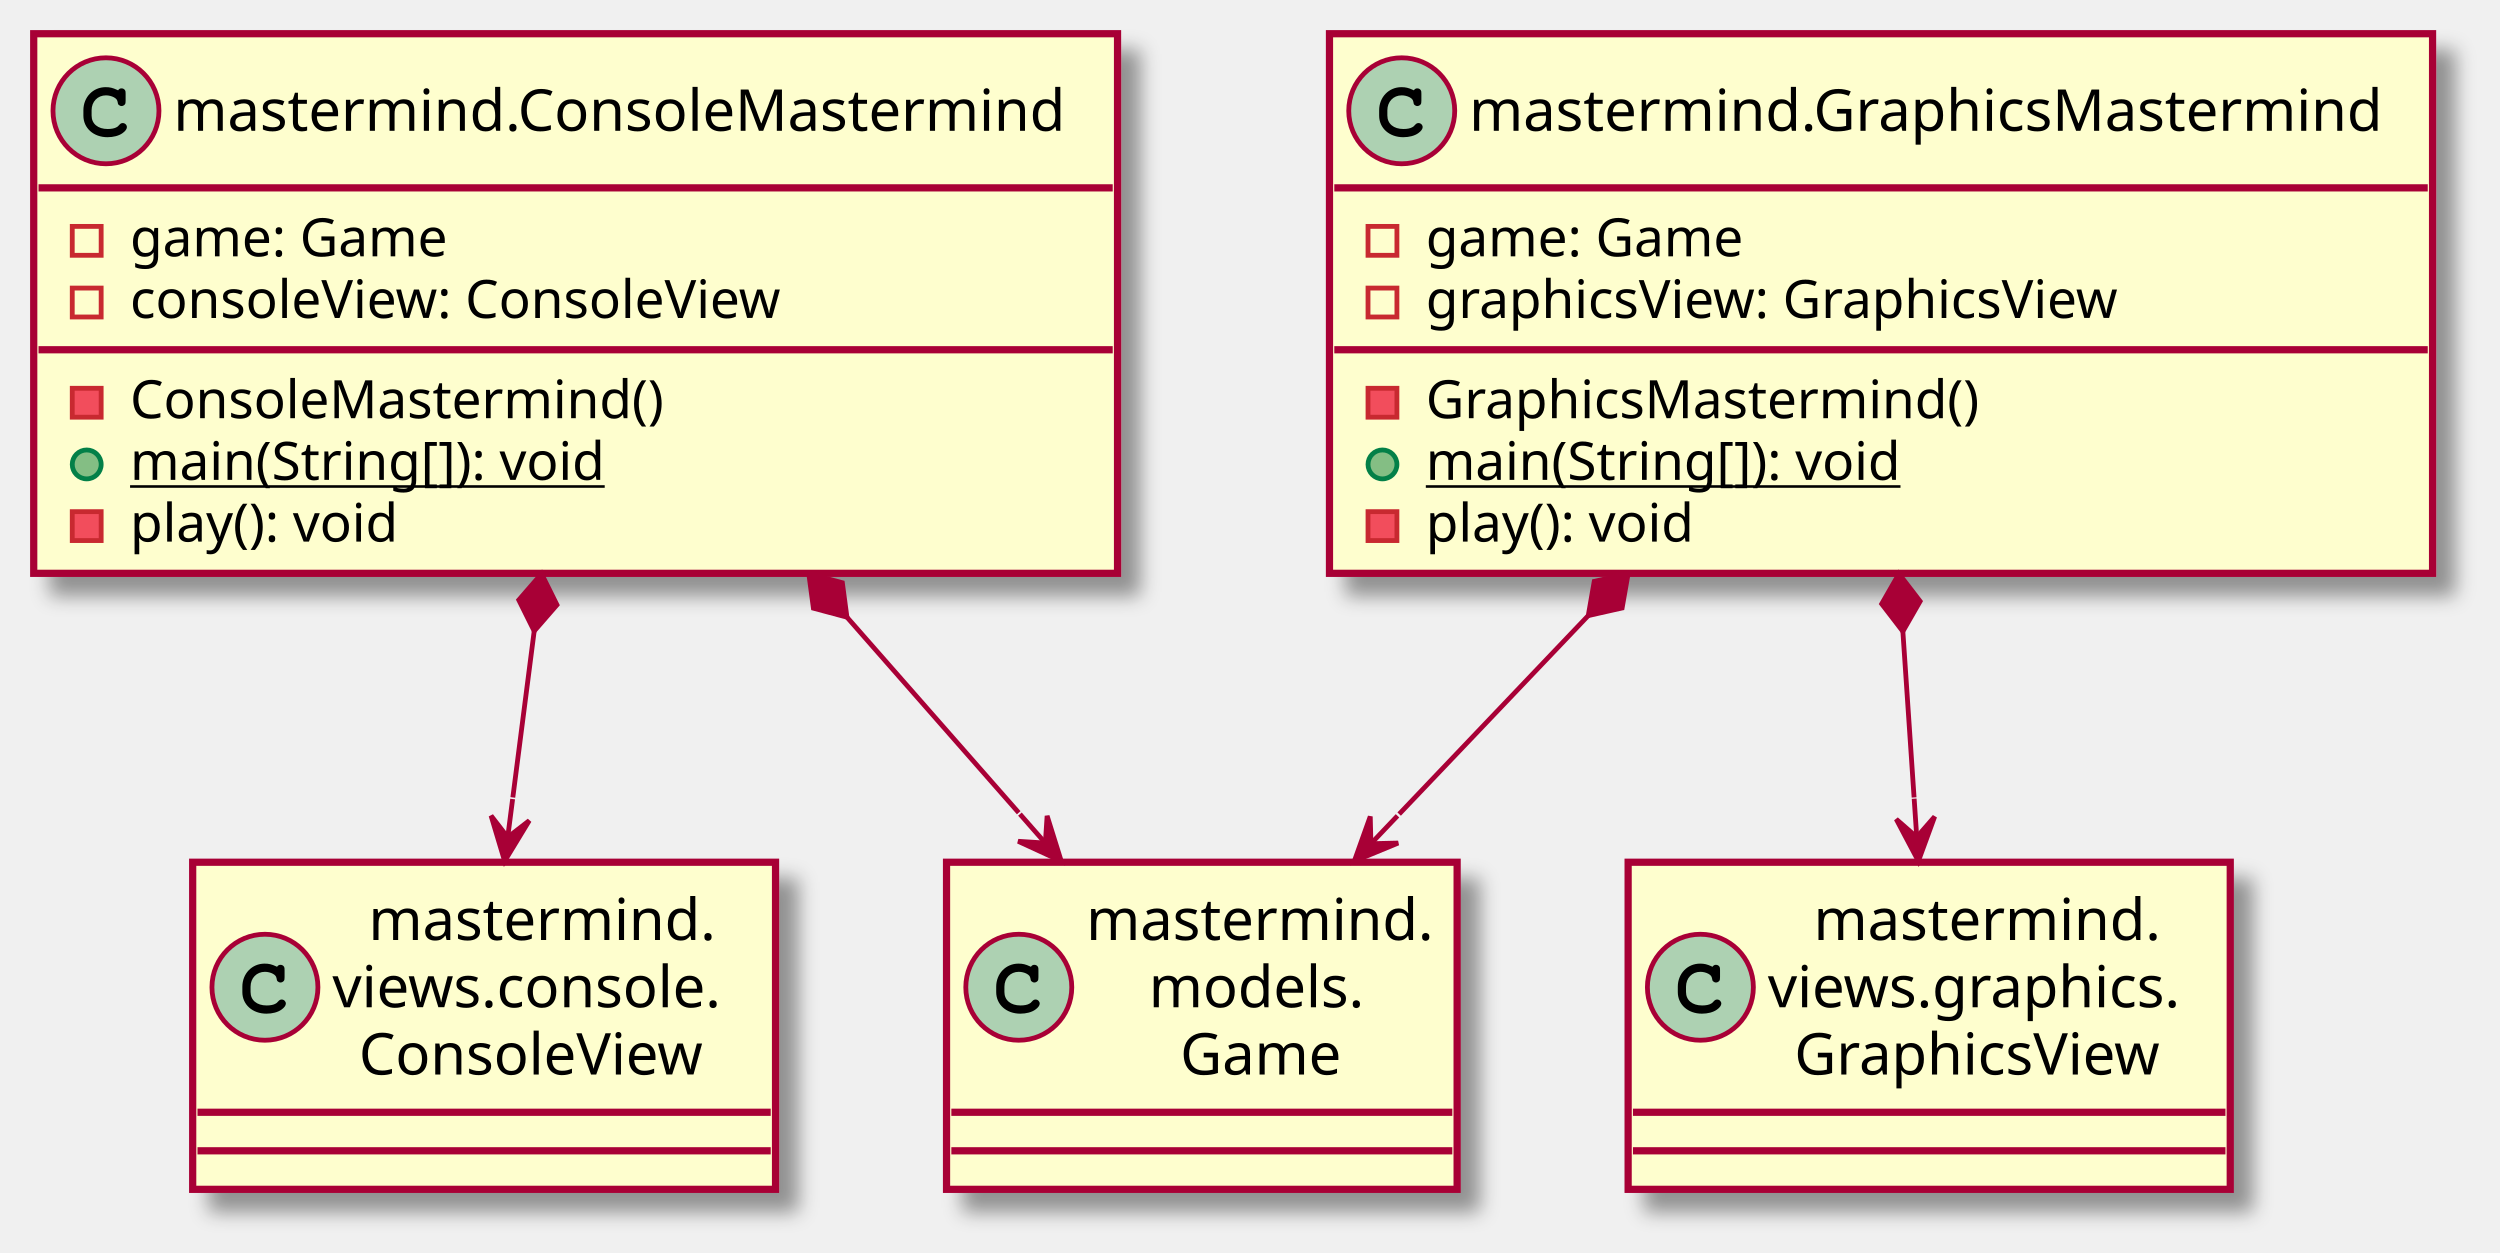
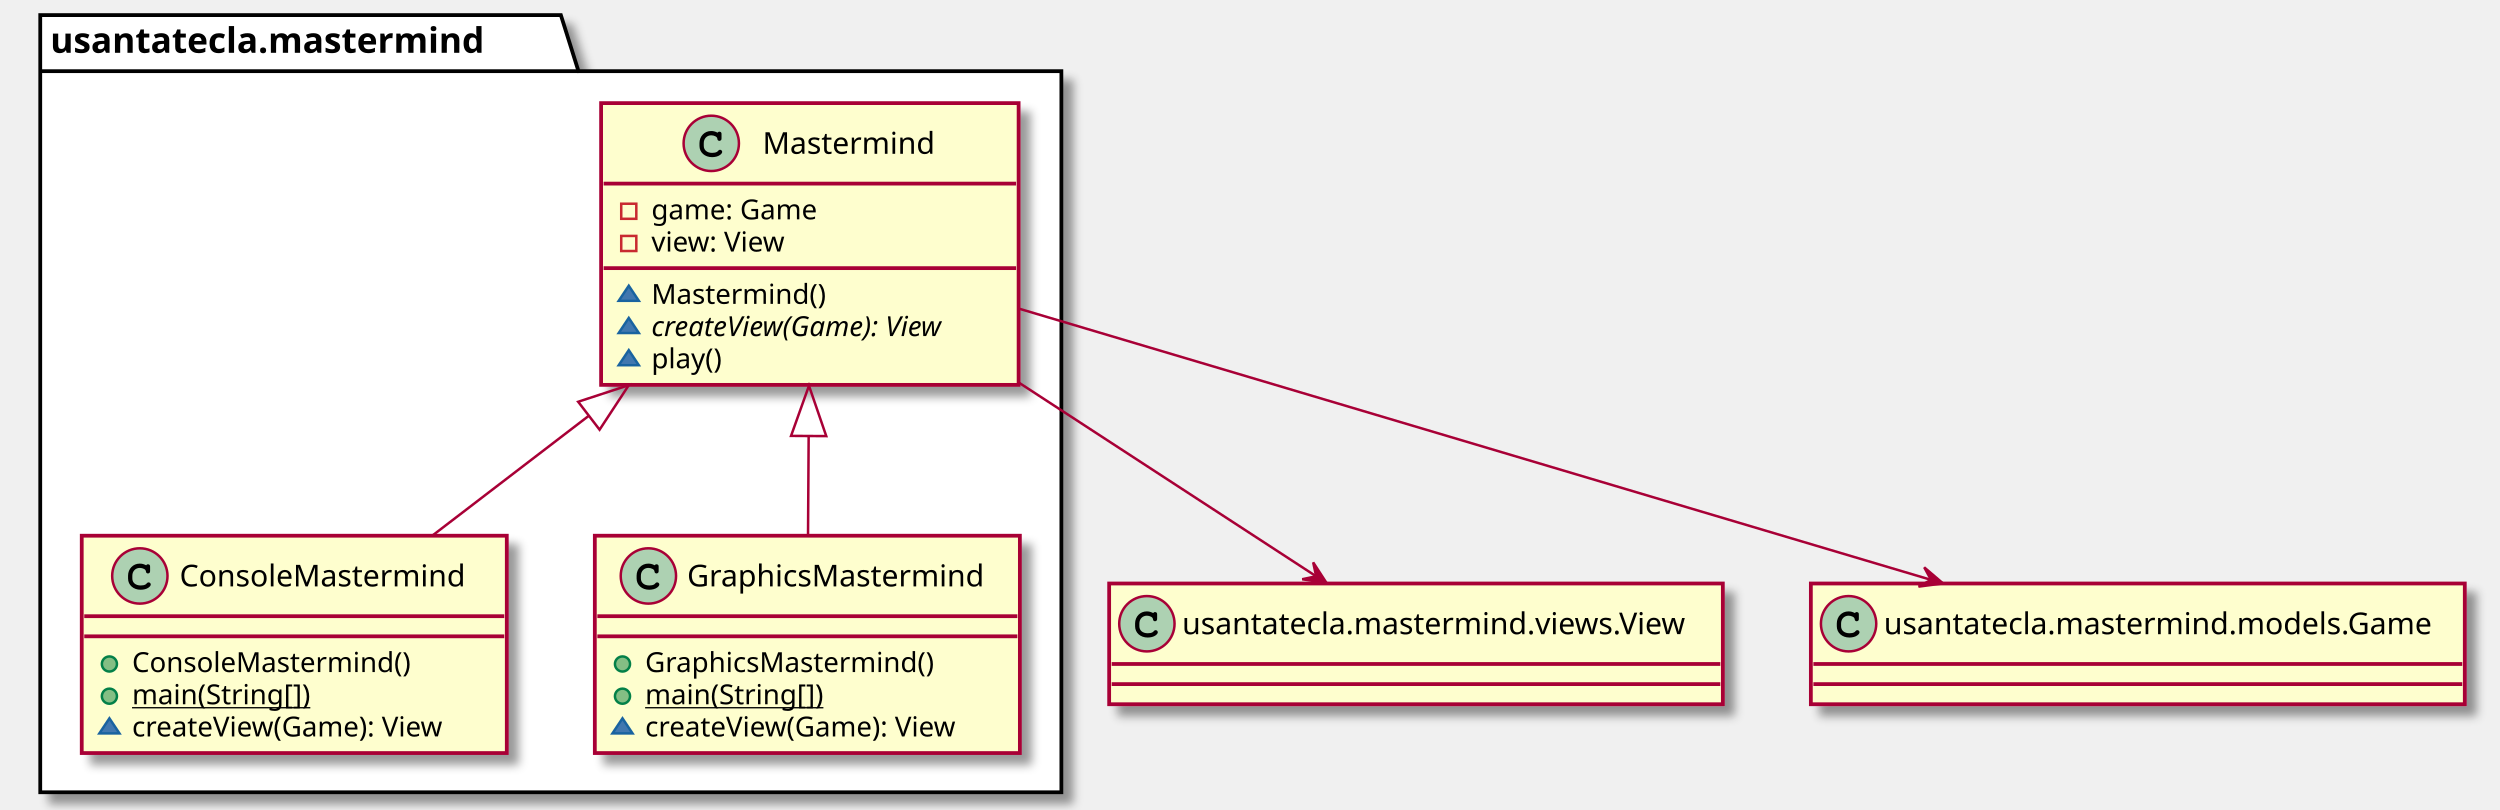
- <svg xmlns="http://www.w3.org/2000/svg" contentScriptType="application/ecmascript" contentStyleType="text/css" height="260px" preserveAspectRatio="none" style="width:519px;height:260px;" version="1.1" viewBox="0 0 519 260" width="519px" zoomAndPan="magnify">
+ <svg xmlns="http://www.w3.org/2000/svg" contentScriptType="application/ecmascript" contentStyleType="text/css" height="322px" preserveAspectRatio="none" style="width:994px;height:322px;" version="1.1" viewBox="0 0 994 322" width="994px" zoomAndPan="magnify">
  <defs>
-     <filter height="300%" id="fkgem8leao0u7" width="300%" x="-1" y="-1">
+     <filter height="300%" id="f1sngkh5js5znx" width="300%" x="-1" y="-1">
      <feGaussianBlur result="blurOut" stdDeviation="2.0" />
      <feColorMatrix in="blurOut" result="blurOut2" type="matrix" values="0 0 0 0 0 0 0 0 0 0 0 0 0 0 0 0 0 0 .4 0" />
      <feOffset dx="4.0" dy="4.0" in="blurOut2" result="blurOut3" />
      <feBlend in="SourceGraphic" in2="blurOut3" mode="normal" />
    </filter>
  </defs>
  <g>
-     <rect codeLine="1" fill="#FEFECE" filter="url(#fkgem8leao0u7)" height="112.023" id="ConsoleMastermind" style="stroke: #A80036; stroke-width: 1.5;" width="225" x="7" y="7" />
-     <ellipse cx="22" cy="23" fill="#ADD1B2" rx="11" ry="11" style="stroke: #A80036; stroke-width: 1.0;" />
-     <path d="M24.344,18.672 C23.406,18.234 22.812,18.094 21.938,18.094 C19.312,18.094 17.312,20.172 17.312,22.891 L17.312,24.016 C17.312,26.594 19.422,28.484 22.312,28.484 C23.531,28.484 24.688,28.188 25.438,27.641 C26.016,27.234 26.344,26.781 26.344,26.391 C26.344,25.938 25.953,25.547 25.484,25.547 C25.266,25.547 25.062,25.625 24.875,25.812 C24.422,26.297 24.422,26.297 24.234,26.391 C23.812,26.656 23.125,26.781 22.359,26.781 C20.312,26.781 19.016,25.688 19.016,23.984 L19.016,22.891 C19.016,21.109 20.266,19.797 22,19.797 C22.578,19.797 23.188,19.953 23.656,20.203 C24.141,20.484 24.312,20.703 24.406,21.109 C24.469,21.516 24.5,21.641 24.641,21.766 C24.781,21.906 25.016,22.016 25.234,22.016 C25.5,22.016 25.766,21.875 25.938,21.656 C26.047,21.5 26.078,21.312 26.078,20.891 L26.078,19.469 C26.078,19.031 26.062,18.906 25.969,18.75 C25.812,18.484 25.531,18.344 25.234,18.344 C24.938,18.344 24.734,18.438 24.516,18.75 L24.344,18.672 Z " />
-     <text fill="#000000" font-family="sans-serif" font-size="12" lengthAdjust="spacingAndGlyphs" textLength="193" x="36" y="27.154">mastermind.ConsoleMastermind</text>
-     <line style="stroke: #A80036; stroke-width: 1.5;" x1="8" x2="231" y1="39" y2="39" />
-     <rect fill="none" height="6" style="stroke: #C82930; stroke-width: 1.0;" width="6" x="15" y="47" />
-     <text fill="#000000" font-family="sans-serif" font-size="11" lengthAdjust="spacingAndGlyphs" textLength="75" x="27" y="53.21">game: Game</text>
-     <rect fill="none" height="6" style="stroke: #C82930; stroke-width: 1.0;" width="6" x="15" y="59.805" />
-     <text fill="#000000" font-family="sans-serif" font-size="11" lengthAdjust="spacingAndGlyphs" textLength="153" x="27" y="66.015">consoleView: ConsoleView</text>
-     <line style="stroke: #A80036; stroke-width: 1.5;" x1="8" x2="231" y1="72.609" y2="72.609" />
-     <rect fill="#F24D5C" height="6" style="stroke: #C82930; stroke-width: 1.0;" width="6" x="15" y="80.609" />
-     <text fill="#000000" font-family="sans-serif" font-size="11" lengthAdjust="spacingAndGlyphs" textLength="120" x="27" y="86.82">ConsoleMastermind()</text>
-     <ellipse cx="18" cy="96.414" fill="#84BE84" rx="3" ry="3" style="stroke: #038048; stroke-width: 1.0;" />
-     <text fill="#000000" font-family="sans-serif" font-size="11" lengthAdjust="spacingAndGlyphs" text-decoration="underline" textLength="108" x="27" y="99.624">main(String[]): void</text>
-     <rect fill="#F24D5C" height="6" style="stroke: #C82930; stroke-width: 1.0;" width="6" x="15" y="106.219" />
-     <text fill="#000000" font-family="sans-serif" font-size="11" lengthAdjust="spacingAndGlyphs" textLength="63" x="27" y="112.429">play(): void</text>
-     <rect codeLine="9" fill="#FEFECE" filter="url(#fkgem8leao0u7)" height="112.023" id="GraphicsMastermind" style="stroke: #A80036; stroke-width: 1.5;" width="229" x="276" y="7" />
-     <ellipse cx="291" cy="23" fill="#ADD1B2" rx="11" ry="11" style="stroke: #A80036; stroke-width: 1.0;" />
-     <path d="M293.344,18.672 C292.406,18.234 291.812,18.094 290.938,18.094 C288.312,18.094 286.312,20.172 286.312,22.891 L286.312,24.016 C286.312,26.594 288.422,28.484 291.312,28.484 C292.531,28.484 293.688,28.188 294.438,27.641 C295.016,27.234 295.344,26.781 295.344,26.391 C295.344,25.938 294.953,25.547 294.484,25.547 C294.266,25.547 294.062,25.625 293.875,25.812 C293.422,26.297 293.422,26.297 293.234,26.391 C292.812,26.656 292.125,26.781 291.359,26.781 C289.312,26.781 288.016,25.688 288.016,23.984 L288.016,22.891 C288.016,21.109 289.266,19.797 291,19.797 C291.578,19.797 292.188,19.953 292.656,20.203 C293.141,20.484 293.312,20.703 293.406,21.109 C293.469,21.516 293.5,21.641 293.641,21.766 C293.781,21.906 294.016,22.016 294.234,22.016 C294.5,22.016 294.766,21.875 294.938,21.656 C295.047,21.5 295.078,21.312 295.078,20.891 L295.078,19.469 C295.078,19.031 295.062,18.906 294.969,18.75 C294.812,18.484 294.531,18.344 294.234,18.344 C293.938,18.344 293.734,18.438 293.516,18.75 L293.344,18.672 Z " />
-     <text fill="#000000" font-family="sans-serif" font-size="12" lengthAdjust="spacingAndGlyphs" textLength="197" x="305" y="27.154">mastermind.GraphicsMastermind</text>
-     <line style="stroke: #A80036; stroke-width: 1.5;" x1="277" x2="504" y1="39" y2="39" />
-     <rect fill="none" height="6" style="stroke: #C82930; stroke-width: 1.0;" width="6" x="284" y="47" />
-     <text fill="#000000" font-family="sans-serif" font-size="11" lengthAdjust="spacingAndGlyphs" textLength="75" x="296" y="53.21">game: Game</text>
-     <rect fill="none" height="6" style="stroke: #C82930; stroke-width: 1.0;" width="6" x="284" y="59.805" />
-     <text fill="#000000" font-family="sans-serif" font-size="11" lengthAdjust="spacingAndGlyphs" textLength="159" x="296" y="66.015">graphicsView: GraphicsView</text>
-     <line style="stroke: #A80036; stroke-width: 1.5;" x1="277" x2="504" y1="72.609" y2="72.609" />
-     <rect fill="#F24D5C" height="6" style="stroke: #C82930; stroke-width: 1.0;" width="6" x="284" y="80.609" />
-     <text fill="#000000" font-family="sans-serif" font-size="11" lengthAdjust="spacingAndGlyphs" textLength="123" x="296" y="86.82">GraphicsMastermind()</text>
-     <ellipse cx="287" cy="96.414" fill="#84BE84" rx="3" ry="3" style="stroke: #038048; stroke-width: 1.0;" />
-     <text fill="#000000" font-family="sans-serif" font-size="11" lengthAdjust="spacingAndGlyphs" text-decoration="underline" textLength="108" x="296" y="99.624">main(String[]): void</text>
-     <rect fill="#F24D5C" height="6" style="stroke: #C82930; stroke-width: 1.0;" width="6" x="284" y="106.219" />
-     <text fill="#000000" font-family="sans-serif" font-size="11" lengthAdjust="spacingAndGlyphs" textLength="63" x="296" y="112.429">play(): void</text>
-     <rect codeLine="17" fill="#FEFECE" filter="url(#fkgem8leao0u7)" height="67.906" id="ConsoleView" style="stroke: #A80036; stroke-width: 1.5;" width="121" x="40" y="179" />
-     <ellipse cx="55" cy="204.953" fill="#ADD1B2" rx="11" ry="11" style="stroke: #A80036; stroke-width: 1.0;" />
-     <path d="M57.344,200.625 C56.406,200.188 55.812,200.047 54.938,200.047 C52.312,200.047 50.312,202.125 50.312,204.844 L50.312,205.969 C50.312,208.547 52.422,210.438 55.312,210.438 C56.531,210.438 57.688,210.141 58.438,209.594 C59.016,209.188 59.344,208.734 59.344,208.344 C59.344,207.891 58.953,207.5 58.484,207.5 C58.266,207.5 58.062,207.578 57.875,207.766 C57.422,208.25 57.422,208.25 57.234,208.344 C56.812,208.609 56.125,208.734 55.359,208.734 C53.312,208.734 52.016,207.641 52.016,205.938 L52.016,204.844 C52.016,203.062 53.266,201.75 55,201.75 C55.578,201.75 56.188,201.906 56.656,202.156 C57.141,202.438 57.312,202.656 57.406,203.062 C57.469,203.469 57.5,203.594 57.641,203.719 C57.781,203.859 58.016,203.969 58.234,203.969 C58.5,203.969 58.766,203.828 58.938,203.609 C59.047,203.453 59.078,203.266 59.078,202.844 L59.078,201.422 C59.078,200.984 59.062,200.859 58.969,200.703 C58.812,200.438 58.531,200.297 58.234,200.297 C57.938,200.297 57.734,200.391 57.516,200.703 L57.344,200.625 Z " />
-     <text fill="#000000" font-family="sans-serif" font-size="12" lengthAdjust="spacingAndGlyphs" textLength="74" x="76.5" y="195.139">mastermind.</text>
-     <text fill="#000000" font-family="sans-serif" font-size="12" lengthAdjust="spacingAndGlyphs" textLength="89" x="69" y="209.107">views.console.</text>
-     <text fill="#000000" font-family="sans-serif" font-size="12" lengthAdjust="spacingAndGlyphs" textLength="78" x="74.5" y="223.076">ConsoleView</text>
-     <line style="stroke: #A80036; stroke-width: 1.5;" x1="41" x2="160" y1="230.906" y2="230.906" />
-     <line style="stroke: #A80036; stroke-width: 1.5;" x1="41" x2="160" y1="238.906" y2="238.906" />
-     <rect codeLine="18" fill="#FEFECE" filter="url(#fkgem8leao0u7)" height="67.906" id="GraphicsView" style="stroke: #A80036; stroke-width: 1.5;" width="125" x="338" y="179" />
-     <ellipse cx="353" cy="204.953" fill="#ADD1B2" rx="11" ry="11" style="stroke: #A80036; stroke-width: 1.0;" />
-     <path d="M355.344,200.625 C354.406,200.188 353.812,200.047 352.938,200.047 C350.312,200.047 348.312,202.125 348.312,204.844 L348.312,205.969 C348.312,208.547 350.422,210.438 353.312,210.438 C354.531,210.438 355.688,210.141 356.438,209.594 C357.016,209.188 357.344,208.734 357.344,208.344 C357.344,207.891 356.953,207.5 356.484,207.5 C356.266,207.5 356.062,207.578 355.875,207.766 C355.422,208.25 355.422,208.25 355.234,208.344 C354.812,208.609 354.125,208.734 353.359,208.734 C351.312,208.734 350.016,207.641 350.016,205.938 L350.016,204.844 C350.016,203.062 351.266,201.75 353,201.75 C353.578,201.75 354.188,201.906 354.656,202.156 C355.141,202.438 355.312,202.656 355.406,203.062 C355.469,203.469 355.5,203.594 355.641,203.719 C355.781,203.859 356.016,203.969 356.234,203.969 C356.5,203.969 356.766,203.828 356.938,203.609 C357.047,203.453 357.078,203.266 357.078,202.844 L357.078,201.422 C357.078,200.984 357.062,200.859 356.969,200.703 C356.812,200.438 356.531,200.297 356.234,200.297 C355.938,200.297 355.734,200.391 355.516,200.703 L355.344,200.625 Z " />
-     <text fill="#000000" font-family="sans-serif" font-size="12" lengthAdjust="spacingAndGlyphs" textLength="74" x="376.5" y="195.139">mastermind.</text>
-     <text fill="#000000" font-family="sans-serif" font-size="12" lengthAdjust="spacingAndGlyphs" textLength="93" x="367" y="209.107">views.graphics.</text>
-     <text fill="#000000" font-family="sans-serif" font-size="12" lengthAdjust="spacingAndGlyphs" textLength="82" x="372.5" y="223.076">GraphicsView</text>
-     <line style="stroke: #A80036; stroke-width: 1.5;" x1="339" x2="462" y1="230.906" y2="230.906" />
-     <line style="stroke: #A80036; stroke-width: 1.5;" x1="339" x2="462" y1="238.906" y2="238.906" />
-     <rect codeLine="19" fill="#FEFECE" filter="url(#fkgem8leao0u7)" height="67.906" id="Game" style="stroke: #A80036; stroke-width: 1.5;" width="106" x="196.5" y="179" />
-     <ellipse cx="211.5" cy="204.953" fill="#ADD1B2" rx="11" ry="11" style="stroke: #A80036; stroke-width: 1.0;" />
-     <path d="M213.844,200.625 C212.906,200.188 212.312,200.047 211.438,200.047 C208.812,200.047 206.812,202.125 206.812,204.844 L206.812,205.969 C206.812,208.547 208.922,210.438 211.812,210.438 C213.031,210.438 214.188,210.141 214.938,209.594 C215.516,209.188 215.844,208.734 215.844,208.344 C215.844,207.891 215.453,207.5 214.984,207.5 C214.766,207.5 214.562,207.578 214.375,207.766 C213.922,208.25 213.922,208.25 213.734,208.344 C213.312,208.609 212.625,208.734 211.859,208.734 C209.812,208.734 208.516,207.641 208.516,205.938 L208.516,204.844 C208.516,203.062 209.766,201.75 211.5,201.75 C212.078,201.75 212.688,201.906 213.156,202.156 C213.641,202.438 213.812,202.656 213.906,203.062 C213.969,203.469 214,203.594 214.141,203.719 C214.281,203.859 214.516,203.969 214.734,203.969 C215,203.969 215.266,203.828 215.438,203.609 C215.547,203.453 215.578,203.266 215.578,202.844 L215.578,201.422 C215.578,200.984 215.562,200.859 215.469,200.703 C215.312,200.438 215.031,200.297 214.734,200.297 C214.438,200.297 214.234,200.391 214.016,200.703 L213.844,200.625 Z " />
-     <text fill="#000000" font-family="sans-serif" font-size="12" lengthAdjust="spacingAndGlyphs" textLength="74" x="225.5" y="195.139">mastermind.</text>
-     <text fill="#000000" font-family="sans-serif" font-size="12" lengthAdjust="spacingAndGlyphs" textLength="48" x="238.5" y="209.107">models.</text>
-     <text fill="#000000" font-family="sans-serif" font-size="12" lengthAdjust="spacingAndGlyphs" textLength="35" x="245" y="223.076">Game</text>
-     <line style="stroke: #A80036; stroke-width: 1.5;" x1="197.5" x2="301.5" y1="230.906" y2="230.906" />
-     <line style="stroke: #A80036; stroke-width: 1.5;" x1="197.5" x2="301.5" y1="238.906" y2="238.906" />
-     <path codeLine="20" d="M110.898,131.012 C110.898,131.012 107.811,155.05 106.463,165.552 " fill="none" id="ConsoleMastermind-ConsoleView" style="stroke: #A80036; stroke-width: 1.0;" />
-     <polygon fill="#A80036" points="104.766,178.774,109.879,170.357,105.402,173.815,101.944,169.338,104.766,178.774" style="stroke: #A80036; stroke-width: 1.0;" />
-     <line style="stroke: #A80036; stroke-width: 1.0;" x1="105.402" x2="106.421" y1="173.815" y2="165.88" />
-     <polygon fill="#A80036" points="112.425,119.11,107.694,124.552,110.898,131.012,115.629,125.57,112.425,119.11" style="stroke: #A80036; stroke-width: 1.0;" />
-     <path codeLine="21" d="M175.827,128.125 C175.827,128.125 200.594,156.322 211.488,168.725 " fill="none" id="ConsoleMastermind-Game" style="stroke: #A80036; stroke-width: 1.0;" />
-     <polygon fill="#A80036" points="220.315,178.774,217.381,169.373,217.015,175.018,211.37,174.652,220.315,178.774" style="stroke: #A80036; stroke-width: 1.0;" />
-     <line style="stroke: #A80036; stroke-width: 1.0;" x1="217.015" x2="211.737" y1="175.018" y2="169.007" />
-     <polygon fill="#A80036" points="167.907,119.11,168.862,126.258,175.827,128.125,174.872,120.978,167.907,119.11" style="stroke: #A80036; stroke-width: 1.0;" />
-     <path codeLine="22" d="M395.034,131.083 C395.034,131.083 396.652,155.05 397.362,165.552 " fill="none" id="GraphicsMastermind-GraphicsView" style="stroke: #A80036; stroke-width: 1.0;" />
-     <polygon fill="#A80036" points="398.255,178.774,401.639,169.525,397.918,173.786,393.657,170.065,398.255,178.774" style="stroke: #A80036; stroke-width: 1.0;" />
-     <line style="stroke: #A80036; stroke-width: 1.0;" x1="397.918" x2="397.378" y1="173.786" y2="165.804" />
-     <polygon fill="#A80036" points="394.224,119.11,390.638,125.366,395.034,131.083,398.62,124.826,394.224,119.11" style="stroke: #A80036; stroke-width: 1.0;" />
-     <path codeLine="23" d="M329.72,127.799 C329.72,127.799 302.489,156.38 290.464,169.003 " fill="none" id="GraphicsMastermind-Game" style="stroke: #A80036; stroke-width: 1.0;" />
-     <polygon fill="#A80036" points="281.154,178.774,290.258,175.017,284.603,175.154,284.466,169.499,281.154,178.774" style="stroke: #A80036; stroke-width: 1.0;" />
-     <line style="stroke: #A80036; stroke-width: 1.0;" x1="284.603" x2="290.122" y1="175.154" y2="169.362" />
-     <polygon fill="#A80036" points="337.997,119.11,330.962,120.695,329.72,127.799,336.755,126.213,337.997,119.11" style="stroke: #A80036; stroke-width: 1.0;" />
+     <polygon fill="#FFFFFF" filter="url(#f1sngkh5js5znx)" points="16,6,223,6,230,28.297,422,28.297,422,315,16,315,16,6" style="stroke: #000000; stroke-width: 1.5;" />
+     <line style="stroke: #000000; stroke-width: 1.5;" x1="16" x2="230" y1="28.297" y2="28.297" />
+     <text fill="#000000" font-family="sans-serif" font-size="14" font-weight="bold" lengthAdjust="spacingAndGlyphs" textLength="201" x="20" y="20.995">usantatecla.mastermind</text>
+     <rect codeLine="1" fill="#FEFECE" filter="url(#f1sngkh5js5znx)" height="86.414" id="usantatecla.mastermind.ConsoleMastermind" style="stroke: #A80036; stroke-width: 1.5;" width="169" x="32.5" y="213" />
+     <ellipse cx="55.6" cy="229" fill="#ADD1B2" rx="11" ry="11" style="stroke: #A80036; stroke-width: 1.0;" />
+     <path d="M57.944,224.672 C57.006,224.234 56.413,224.094 55.538,224.094 C52.913,224.094 50.913,226.172 50.913,228.891 L50.913,230.016 C50.913,232.594 53.022,234.484 55.913,234.484 C57.131,234.484 58.288,234.188 59.038,233.641 C59.616,233.234 59.944,232.781 59.944,232.391 C59.944,231.938 59.553,231.547 59.084,231.547 C58.866,231.547 58.663,231.625 58.475,231.812 C58.022,232.297 58.022,232.297 57.834,232.391 C57.413,232.656 56.725,232.781 55.959,232.781 C53.913,232.781 52.616,231.688 52.616,229.984 L52.616,228.891 C52.616,227.109 53.866,225.797 55.6,225.797 C56.178,225.797 56.788,225.953 57.256,226.203 C57.741,226.484 57.913,226.703 58.006,227.109 C58.069,227.516 58.1,227.641 58.241,227.766 C58.381,227.906 58.616,228.016 58.834,228.016 C59.1,228.016 59.366,227.875 59.538,227.656 C59.647,227.5 59.678,227.312 59.678,226.891 L59.678,225.469 C59.678,225.031 59.663,224.906 59.569,224.75 C59.413,224.484 59.131,224.344 58.834,224.344 C58.538,224.344 58.334,224.438 58.116,224.75 L57.944,224.672 Z " />
+     <text fill="#000000" font-family="sans-serif" font-size="12" lengthAdjust="spacingAndGlyphs" textLength="119" x="71.4" y="233.154">ConsoleMastermind</text>
+     <line style="stroke: #A80036; stroke-width: 1.5;" x1="33.5" x2="200.5" y1="245" y2="245" />
+     <line style="stroke: #A80036; stroke-width: 1.5;" x1="33.5" x2="200.5" y1="253" y2="253" />
+     <ellipse cx="43.5" cy="264" fill="#84BE84" rx="3" ry="3" style="stroke: #038048; stroke-width: 1.0;" />
+     <text fill="#000000" font-family="sans-serif" font-size="11" lengthAdjust="spacingAndGlyphs" textLength="120" x="52.5" y="267.21">ConsoleMastermind()</text>
+     <ellipse cx="43.5" cy="276.805" fill="#84BE84" rx="3" ry="3" style="stroke: #038048; stroke-width: 1.0;" />
+     <text fill="#000000" font-family="sans-serif" font-size="11" lengthAdjust="spacingAndGlyphs" text-decoration="underline" textLength="77" x="52.5" y="280.015">main(String[])</text>
+     <polygon fill="#4177AF" points="43.5,285.609,39.5,291.609,47.5,291.609" style="stroke: #1963A0; stroke-width: 1.0;" />
+     <text fill="#000000" font-family="sans-serif" font-size="11" lengthAdjust="spacingAndGlyphs" textLength="143" x="52.5" y="292.82">createView(Game): View</text>
+     <rect codeLine="15" fill="#FEFECE" filter="url(#f1sngkh5js5znx)" height="112.023" id="usantatecla.mastermind.Mastermind" style="stroke: #A80036; stroke-width: 1.5;" width="166" x="239" y="41" />
+     <ellipse cx="282.8" cy="57" fill="#ADD1B2" rx="11" ry="11" style="stroke: #A80036; stroke-width: 1.0;" />
+     <path d="M285.144,52.672 C284.206,52.234 283.613,52.094 282.738,52.094 C280.113,52.094 278.113,54.172 278.113,56.891 L278.113,58.016 C278.113,60.594 280.222,62.484 283.113,62.484 C284.331,62.484 285.488,62.188 286.238,61.641 C286.816,61.234 287.144,60.781 287.144,60.391 C287.144,59.938 286.753,59.547 286.284,59.547 C286.066,59.547 285.863,59.625 285.675,59.812 C285.222,60.297 285.222,60.297 285.034,60.391 C284.613,60.656 283.925,60.781 283.159,60.781 C281.113,60.781 279.816,59.688 279.816,57.984 L279.816,56.891 C279.816,55.109 281.066,53.797 282.8,53.797 C283.378,53.797 283.988,53.953 284.456,54.203 C284.941,54.484 285.113,54.703 285.206,55.109 C285.269,55.516 285.3,55.641 285.441,55.766 C285.581,55.906 285.816,56.016 286.034,56.016 C286.3,56.016 286.566,55.875 286.738,55.656 C286.847,55.5 286.878,55.312 286.878,54.891 L286.878,53.469 C286.878,53.031 286.863,52.906 286.769,52.75 C286.613,52.484 286.331,52.344 286.034,52.344 C285.738,52.344 285.534,52.438 285.316,52.75 L285.144,52.672 Z " />
+     <text fill="#000000" font-family="sans-serif" font-size="12" lengthAdjust="spacingAndGlyphs" textLength="70" x="303.2" y="61.154">Mastermind</text>
+     <line style="stroke: #A80036; stroke-width: 1.5;" x1="240" x2="404" y1="73" y2="73" />
+     <rect fill="none" height="6" style="stroke: #C82930; stroke-width: 1.0;" width="6" x="247" y="81" />
+     <text fill="#000000" font-family="sans-serif" font-size="11" lengthAdjust="spacingAndGlyphs" textLength="75" x="259" y="87.21">game: Game</text>
+     <rect fill="none" height="6" style="stroke: #C82930; stroke-width: 1.0;" width="6" x="247" y="93.805" />
+     <text fill="#000000" font-family="sans-serif" font-size="11" lengthAdjust="spacingAndGlyphs" textLength="62" x="259" y="100.015">view: View</text>
+     <line style="stroke: #A80036; stroke-width: 1.5;" x1="240" x2="404" y1="106.609" y2="106.609" />
+     <polygon fill="#4177AF" points="250,113.609,246,119.609,254,119.609" style="stroke: #1963A0; stroke-width: 1.0;" />
+     <text fill="#000000" font-family="sans-serif" font-size="11" lengthAdjust="spacingAndGlyphs" textLength="74" x="259" y="120.82">Mastermind()</text>
+     <polygon fill="#4177AF" points="250,126.414,246,132.414,254,132.414" style="stroke: #1963A0; stroke-width: 1.0;" />
+     <text fill="#000000" font-family="sans-serif" font-size="11" font-style="italic" lengthAdjust="spacingAndGlyphs" textLength="140" x="259" y="133.625">createView(Game): View</text>
+     <polygon fill="#4177AF" points="250,139.219,246,145.219,254,145.219" style="stroke: #1963A0; stroke-width: 1.0;" />
+     <text fill="#000000" font-family="sans-serif" font-size="11" lengthAdjust="spacingAndGlyphs" textLength="32" x="259" y="146.429">play()</text>
+     <rect codeLine="8" fill="#FEFECE" filter="url(#f1sngkh5js5znx)" height="86.414" id="usantatecla.mastermind.GraphicsMastermind" style="stroke: #A80036; stroke-width: 1.5;" width="169" x="236.5" y="213" />
+     <ellipse cx="257.8" cy="229" fill="#ADD1B2" rx="11" ry="11" style="stroke: #A80036; stroke-width: 1.0;" />
+     <path d="M260.144,224.672 C259.206,224.234 258.613,224.094 257.738,224.094 C255.113,224.094 253.113,226.172 253.113,228.891 L253.113,230.016 C253.113,232.594 255.222,234.484 258.113,234.484 C259.331,234.484 260.488,234.188 261.238,233.641 C261.816,233.234 262.144,232.781 262.144,232.391 C262.144,231.938 261.753,231.547 261.284,231.547 C261.066,231.547 260.863,231.625 260.675,231.812 C260.222,232.297 260.222,232.297 260.034,232.391 C259.613,232.656 258.925,232.781 258.159,232.781 C256.113,232.781 254.816,231.688 254.816,229.984 L254.816,228.891 C254.816,227.109 256.066,225.797 257.8,225.797 C258.378,225.797 258.988,225.953 259.456,226.203 C259.941,226.484 260.113,226.703 260.206,227.109 C260.269,227.516 260.3,227.641 260.441,227.766 C260.581,227.906 260.816,228.016 261.034,228.016 C261.3,228.016 261.566,227.875 261.738,227.656 C261.847,227.5 261.878,227.312 261.878,226.891 L261.878,225.469 C261.878,225.031 261.863,224.906 261.769,224.75 C261.613,224.484 261.331,224.344 261.034,224.344 C260.738,224.344 260.534,224.438 260.316,224.75 L260.144,224.672 Z " />
+     <text fill="#000000" font-family="sans-serif" font-size="12" lengthAdjust="spacingAndGlyphs" textLength="123" x="273.2" y="233.154">GraphicsMastermind</text>
+     <line style="stroke: #A80036; stroke-width: 1.5;" x1="237.5" x2="404.5" y1="245" y2="245" />
+     <line style="stroke: #A80036; stroke-width: 1.5;" x1="237.5" x2="404.5" y1="253" y2="253" />
+     <ellipse cx="247.5" cy="264" fill="#84BE84" rx="3" ry="3" style="stroke: #038048; stroke-width: 1.0;" />
+     <text fill="#000000" font-family="sans-serif" font-size="11" lengthAdjust="spacingAndGlyphs" textLength="123" x="256.5" y="267.21">GraphicsMastermind()</text>
+     <ellipse cx="247.5" cy="276.805" fill="#84BE84" rx="3" ry="3" style="stroke: #038048; stroke-width: 1.0;" />
+     <text fill="#000000" font-family="sans-serif" font-size="11" lengthAdjust="spacingAndGlyphs" text-decoration="underline" textLength="77" x="256.5" y="280.015">main(String[])</text>
+     <polygon fill="#4177AF" points="247.5,285.609,243.5,291.609,251.5,291.609" style="stroke: #1963A0; stroke-width: 1.0;" />
+     <text fill="#000000" font-family="sans-serif" font-size="11" lengthAdjust="spacingAndGlyphs" textLength="143" x="256.5" y="292.82">createView(Game): View</text>
+     <rect codeLine="23" fill="#FEFECE" filter="url(#f1sngkh5js5znx)" height="48" id="View" style="stroke: #A80036; stroke-width: 1.5;" width="244" x="441" y="232" />
+     <ellipse cx="456" cy="248" fill="#ADD1B2" rx="11" ry="11" style="stroke: #A80036; stroke-width: 1.0;" />
+     <path d="M458.344,243.672 C457.406,243.234 456.812,243.094 455.938,243.094 C453.312,243.094 451.312,245.172 451.312,247.891 L451.312,249.016 C451.312,251.594 453.422,253.484 456.312,253.484 C457.531,253.484 458.688,253.188 459.438,252.641 C460.016,252.234 460.344,251.781 460.344,251.391 C460.344,250.938 459.953,250.547 459.484,250.547 C459.266,250.547 459.062,250.625 458.875,250.812 C458.422,251.297 458.422,251.297 458.234,251.391 C457.812,251.656 457.125,251.781 456.359,251.781 C454.312,251.781 453.016,250.688 453.016,248.984 L453.016,247.891 C453.016,246.109 454.266,244.797 456,244.797 C456.578,244.797 457.188,244.953 457.656,245.203 C458.141,245.484 458.312,245.703 458.406,246.109 C458.469,246.516 458.5,246.641 458.641,246.766 C458.781,246.906 459.016,247.016 459.234,247.016 C459.5,247.016 459.766,246.875 459.938,246.656 C460.047,246.5 460.078,246.312 460.078,245.891 L460.078,244.469 C460.078,244.031 460.062,243.906 459.969,243.75 C459.812,243.484 459.531,243.344 459.234,243.344 C458.938,243.344 458.734,243.438 458.516,243.75 L458.344,243.672 Z " />
+     <text fill="#000000" font-family="sans-serif" font-size="12" lengthAdjust="spacingAndGlyphs" textLength="212" x="470" y="252.154">usantatecla.mastermind.views.View</text>
+     <line style="stroke: #A80036; stroke-width: 1.5;" x1="442" x2="684" y1="264" y2="264" />
+     <line style="stroke: #A80036; stroke-width: 1.5;" x1="442" x2="684" y1="272" y2="272" />
+     <rect codeLine="27" fill="#FEFECE" filter="url(#f1sngkh5js5znx)" height="48" id="Game" style="stroke: #A80036; stroke-width: 1.5;" width="260" x="720" y="232" />
+     <ellipse cx="735" cy="248" fill="#ADD1B2" rx="11" ry="11" style="stroke: #A80036; stroke-width: 1.0;" />
+     <path d="M737.344,243.672 C736.406,243.234 735.812,243.094 734.938,243.094 C732.312,243.094 730.312,245.172 730.312,247.891 L730.312,249.016 C730.312,251.594 732.422,253.484 735.312,253.484 C736.531,253.484 737.688,253.188 738.438,252.641 C739.016,252.234 739.344,251.781 739.344,251.391 C739.344,250.938 738.953,250.547 738.484,250.547 C738.266,250.547 738.062,250.625 737.875,250.812 C737.422,251.297 737.422,251.297 737.234,251.391 C736.812,251.656 736.125,251.781 735.359,251.781 C733.312,251.781 732.016,250.688 732.016,248.984 L732.016,247.891 C732.016,246.109 733.266,244.797 735,244.797 C735.578,244.797 736.188,244.953 736.656,245.203 C737.141,245.484 737.312,245.703 737.406,246.109 C737.469,246.516 737.5,246.641 737.641,246.766 C737.781,246.906 738.016,247.016 738.234,247.016 C738.5,247.016 738.766,246.875 738.938,246.656 C739.047,246.5 739.078,246.312 739.078,245.891 L739.078,244.469 C739.078,244.031 739.062,243.906 738.969,243.75 C738.812,243.484 738.531,243.344 738.234,243.344 C737.938,243.344 737.734,243.438 737.516,243.75 L737.344,243.672 Z " />
+     <text fill="#000000" font-family="sans-serif" font-size="12" lengthAdjust="spacingAndGlyphs" textLength="228" x="749" y="252.154">usantatecla.mastermind.models.Game</text>
+     <line style="stroke: #A80036; stroke-width: 1.5;" x1="721" x2="979" y1="264" y2="264" />
+     <line style="stroke: #A80036; stroke-width: 1.5;" x1="721" x2="979" y1="272" y2="272" />
+     <path codeLine="6" d="M234.12,165.303 C213.044,181.445 191.125,198.231 172.028,212.857 " fill="none" id="usantatecla.mastermind.Mastermind-backto-usantatecla.mastermind.ConsoleMastermind" style="stroke: #A80036; stroke-width: 1.0;" />
+     <polygon fill="none" points="229.878,159.735,250.013,153.132,238.391,170.85,229.878,159.735" style="stroke: #A80036; stroke-width: 1.0;" />
+     <path codeLine="13" d="M321.518,173.611 C321.432,187.156 321.345,200.815 321.268,212.974 " fill="none" id="usantatecla.mastermind.Mastermind-backto-usantatecla.mastermind.GraphicsMastermind" style="stroke: #A80036; stroke-width: 1.0;" />
+     <polygon fill="none" points="314.52,173.307,321.647,153.352,328.52,173.397,314.52,173.307" style="stroke: #A80036; stroke-width: 1.0;" />
+     <path codeLine="31" d="M405.276,152.25 C445.25,178.292 491.284,208.281 523.26,229.112 " fill="none" id="usantatecla.mastermind.Mastermind-to-View" style="stroke: #A80036; stroke-width: 1.0;" />
+     <polygon fill="#A80036" points="527.481,231.861,522.122,223.598,523.291,229.132,517.756,230.301,527.481,231.861" style="stroke: #A80036; stroke-width: 1.0;" />
+     <path codeLine="32" d="M405.081,122.704 C504.182,152.171 668.817,201.126 767.612,230.502 " fill="none" id="usantatecla.mastermind.Mastermind-to-Game" style="stroke: #A80036; stroke-width: 1.0;" />
+     <polygon fill="#A80036" points="772.558,231.973,765.07,225.575,767.765,230.549,762.792,233.243,772.558,231.973" style="stroke: #A80036; stroke-width: 1.0;" />
  </g>
</svg>
